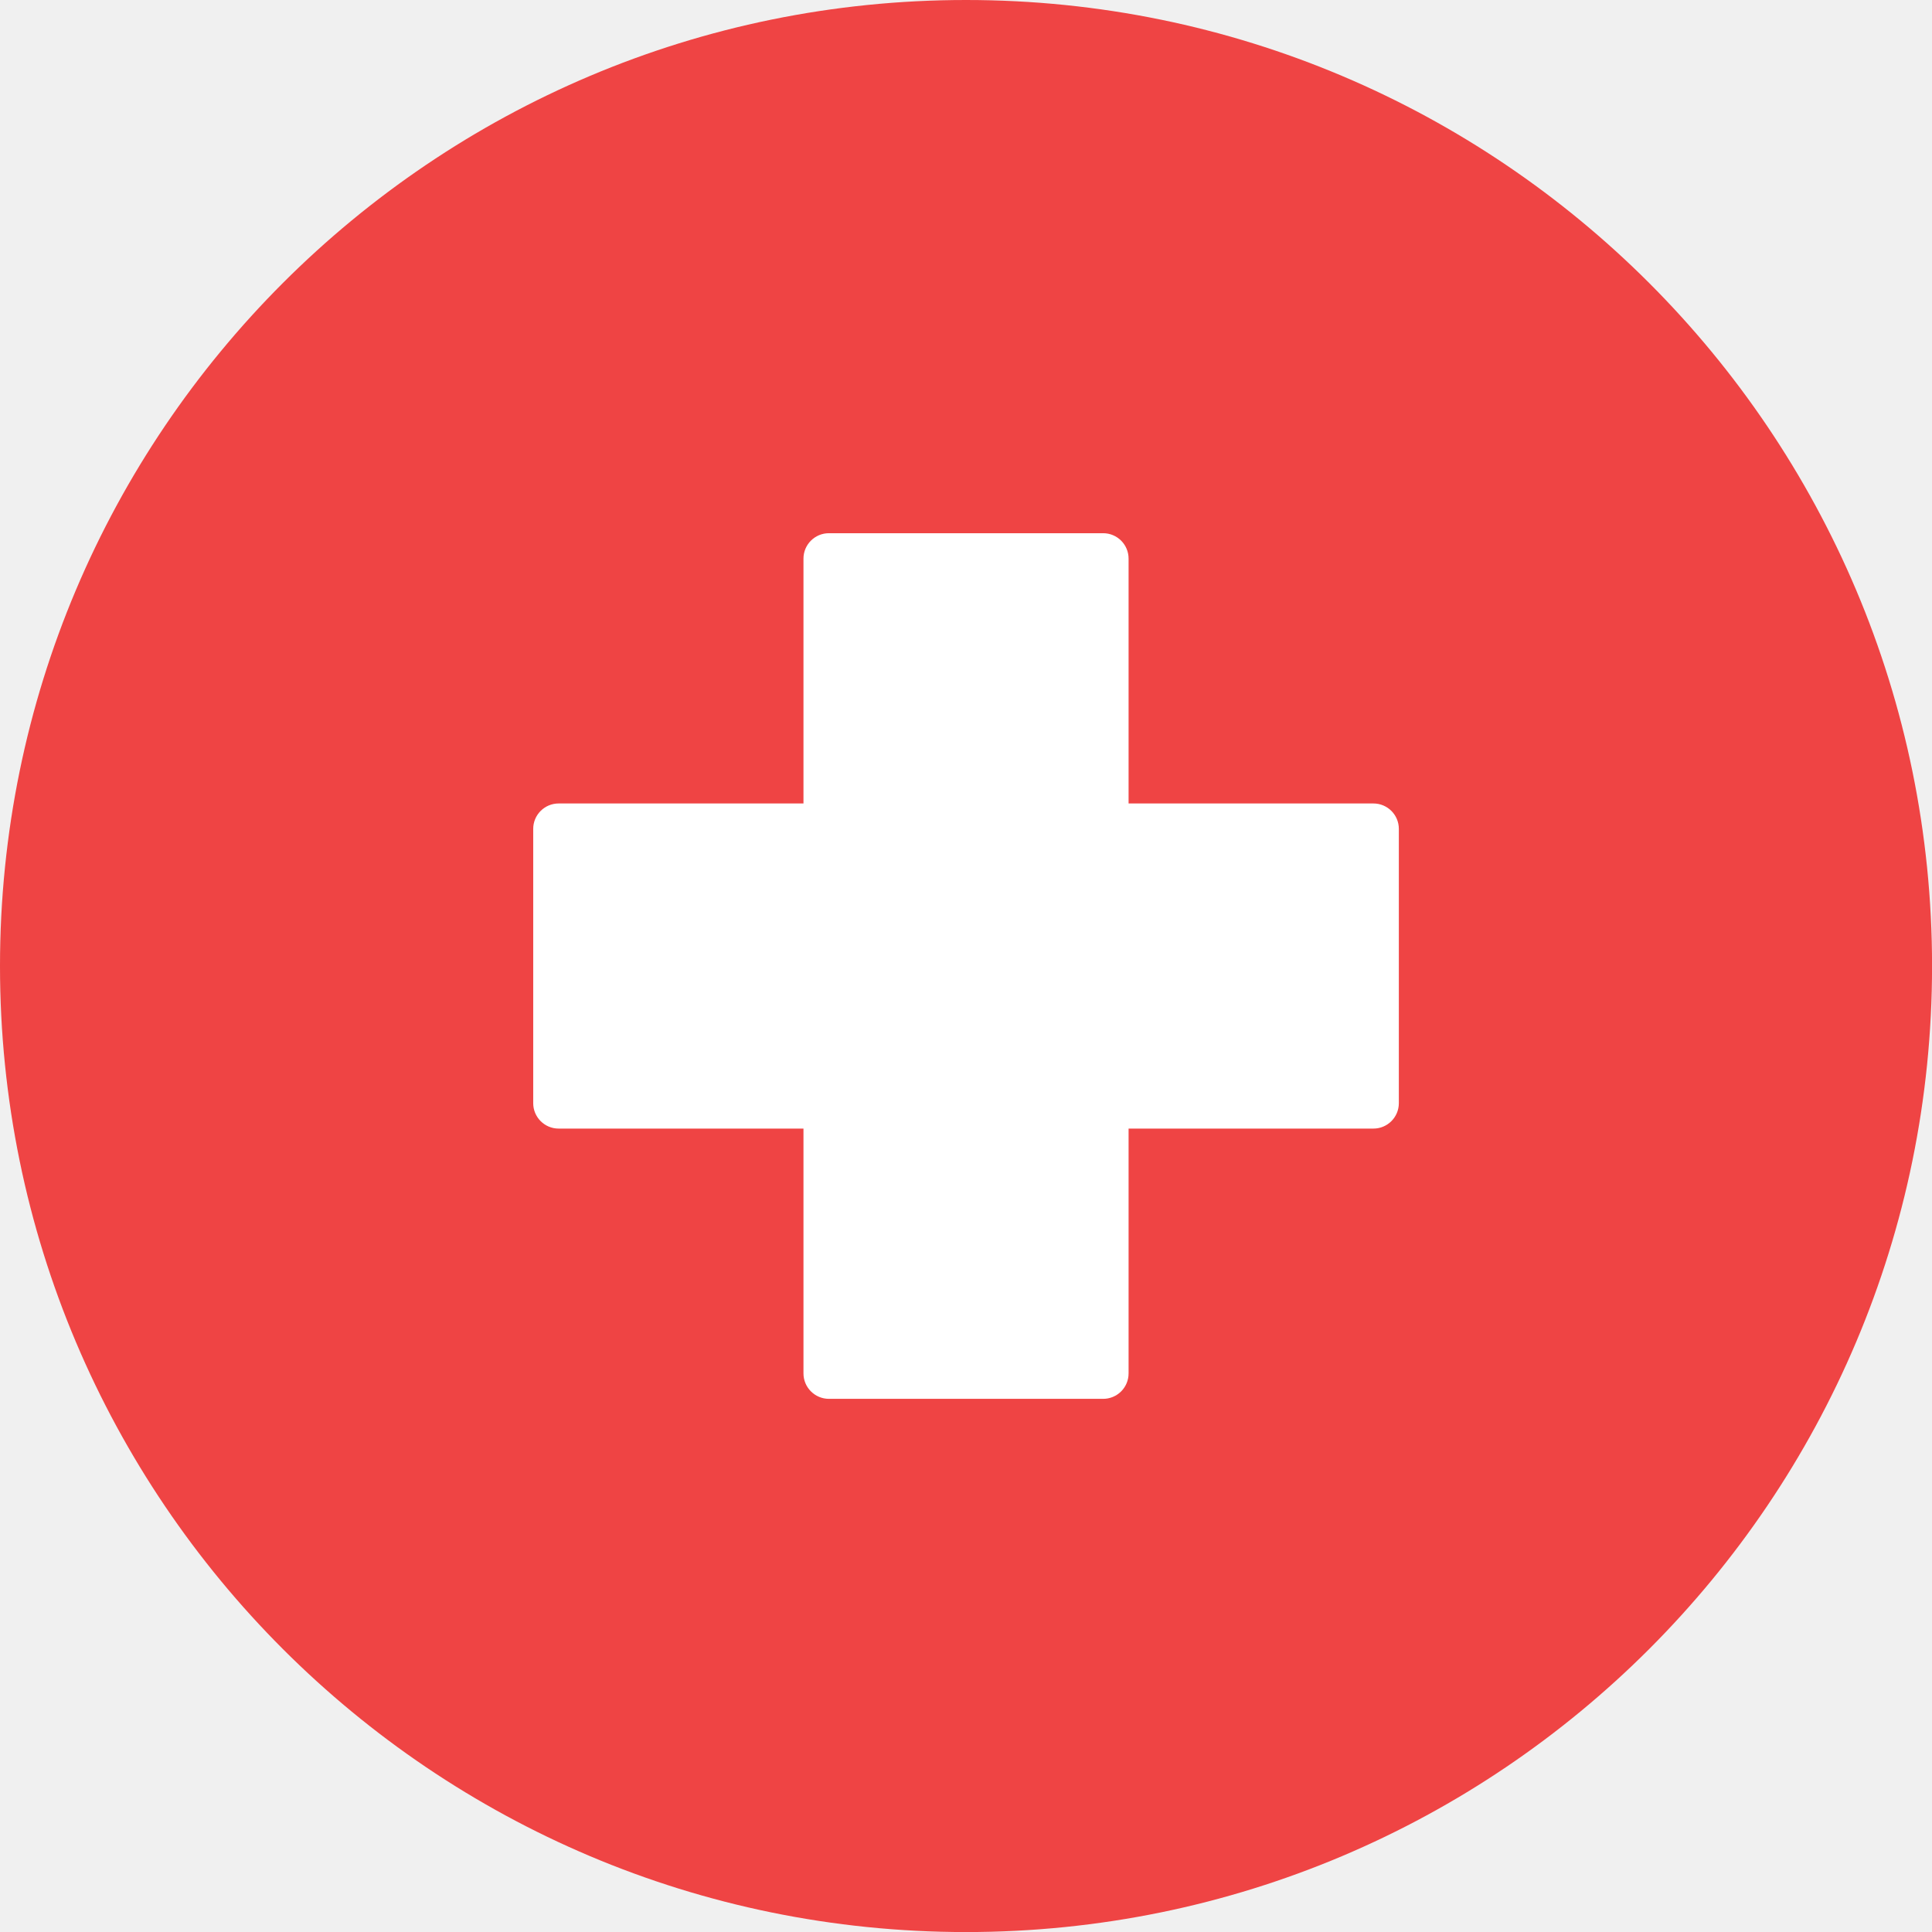
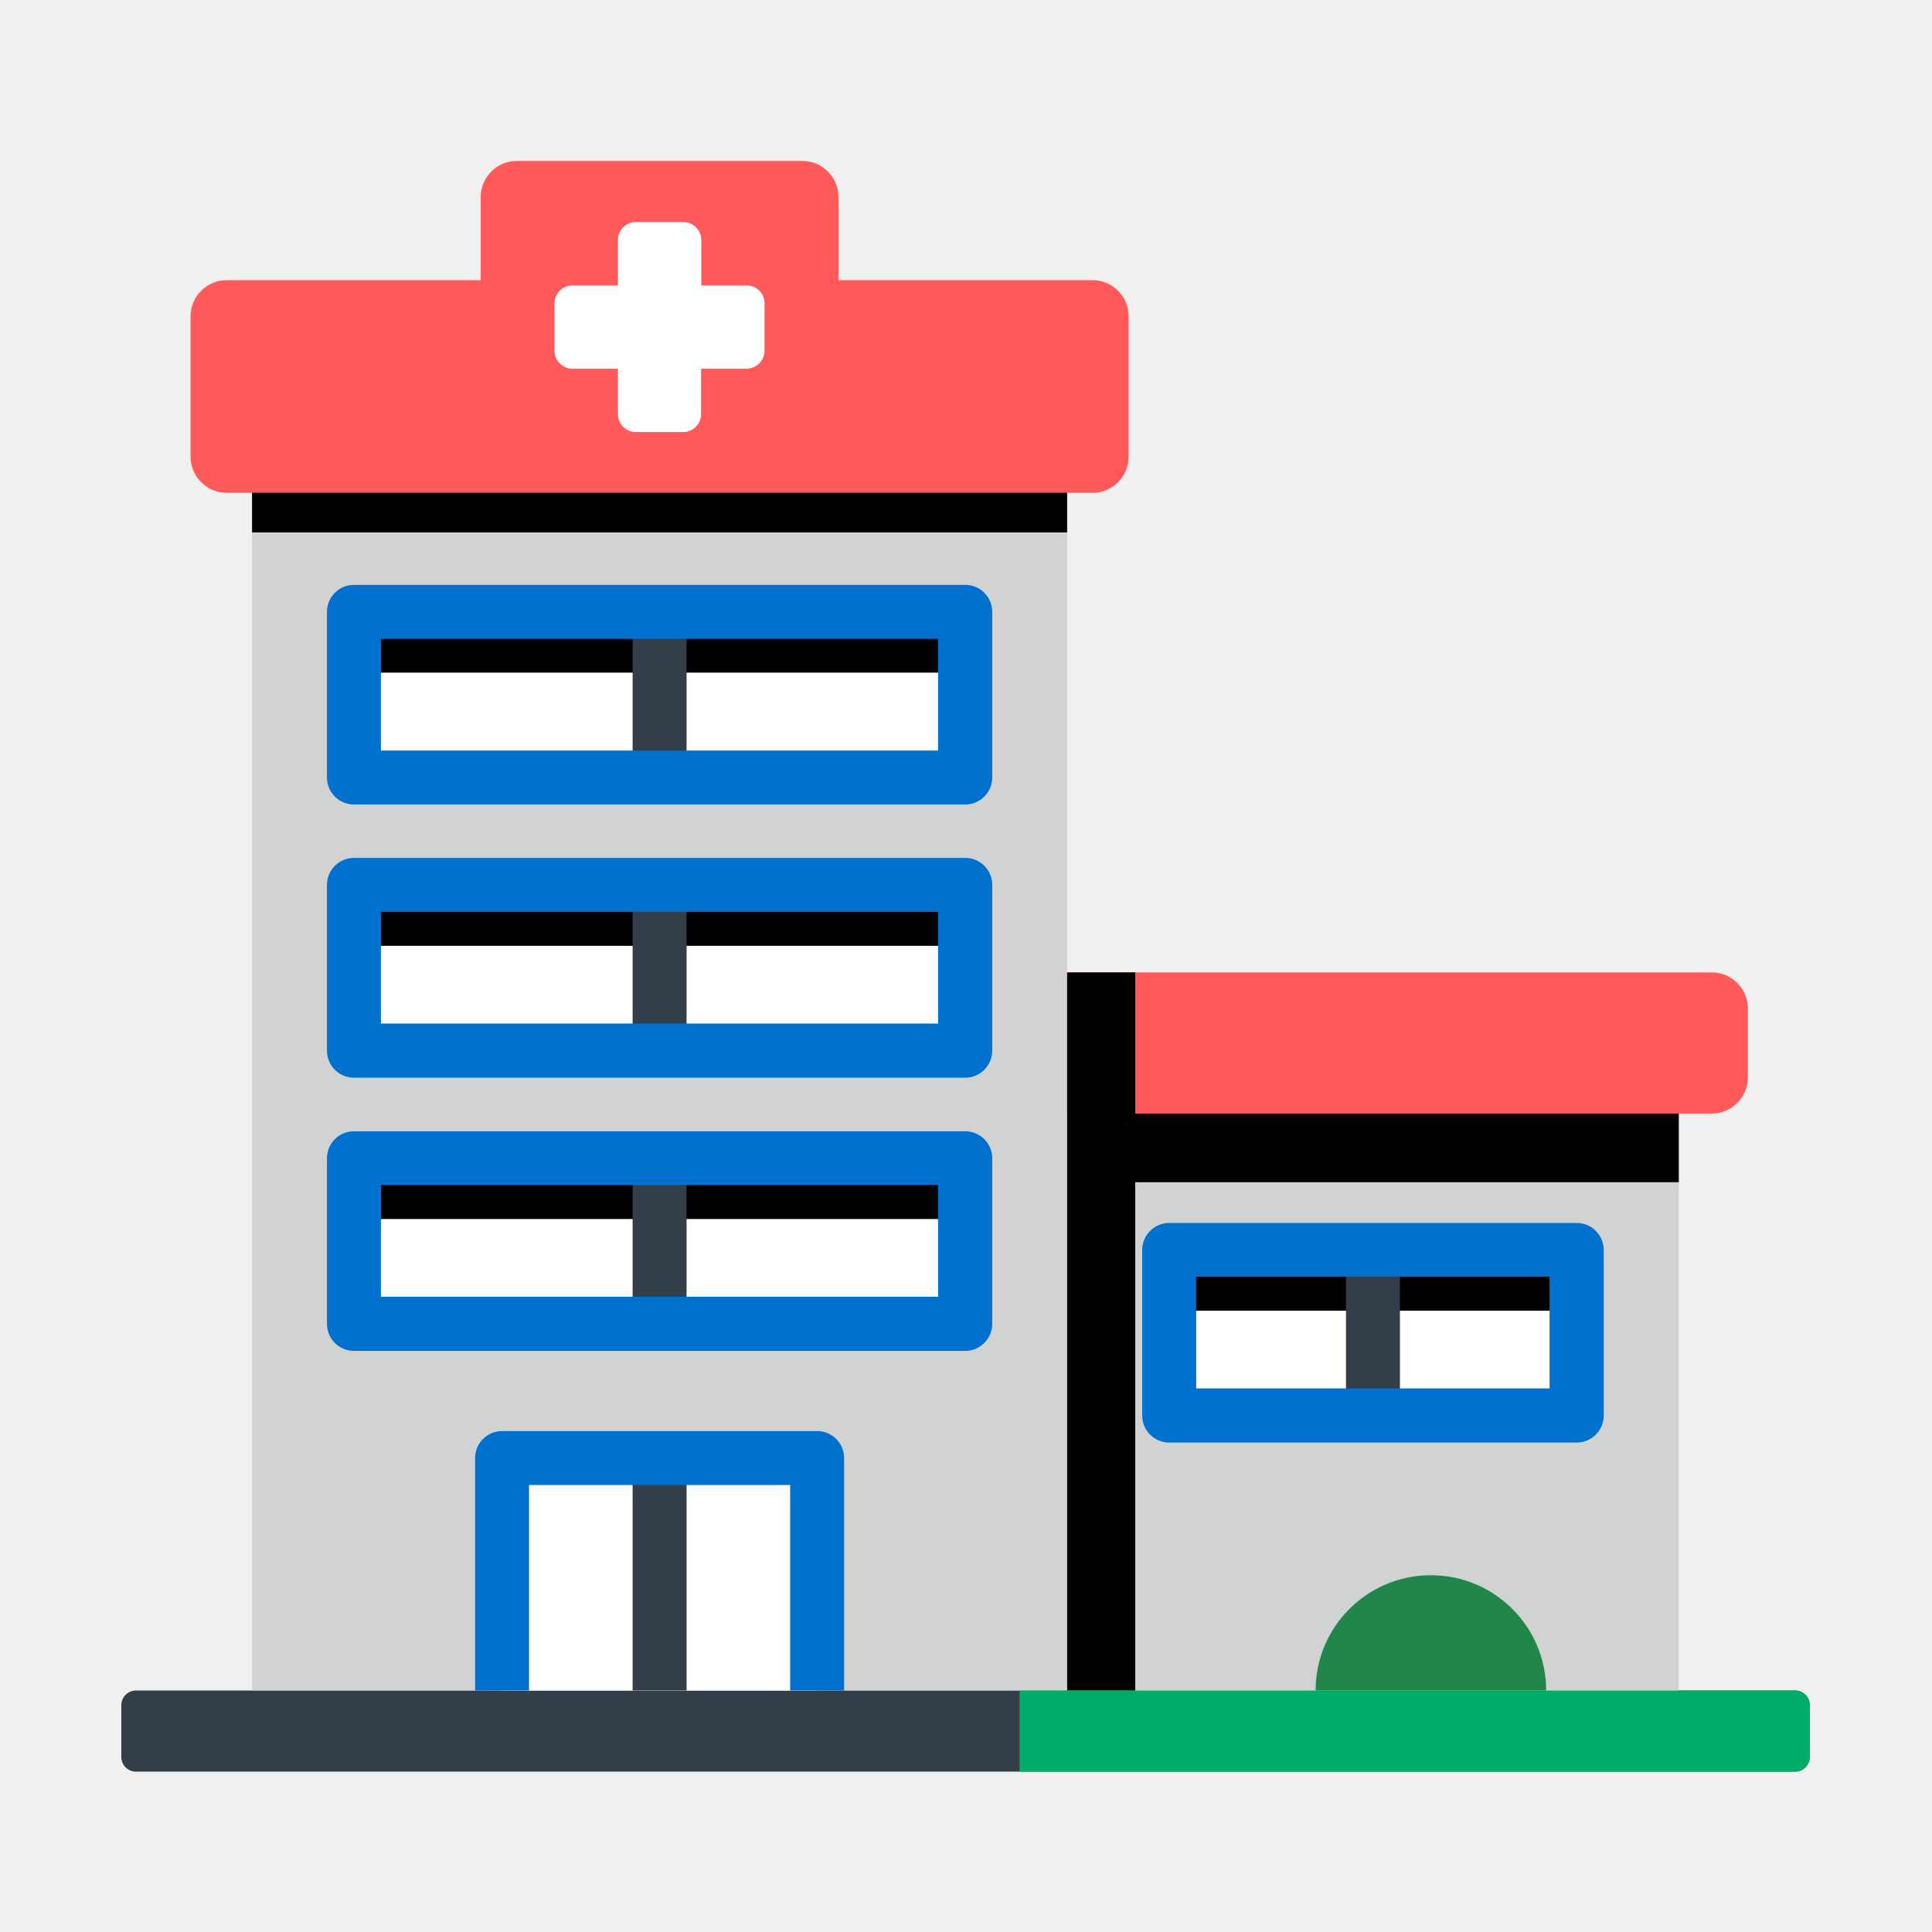
- <svg xmlns="http://www.w3.org/2000/svg" id="Capa_1" data-name="Capa 1" viewBox="0 0 359.65 359.65">
-   <defs>
-     <style>.cls-1{fill:#ef4444;}.cls-2{fill:#fff;}</style>
-   </defs>
-   <circle class="cls-1" cx="179.83" cy="179.83" r="179.83" />
-   <path class="cls-2" d="M275.84,169.74H230.26V124.16a4.73,4.73,0,0,0-4.73-4.73H174.47a4.73,4.73,0,0,0-4.73,4.73v45.58H124.16a4.73,4.73,0,0,0-4.73,4.73v51.06a4.73,4.73,0,0,0,4.73,4.73h45.58v45.57a4.74,4.74,0,0,0,4.73,4.74h51.06a4.73,4.73,0,0,0,4.73-4.74V230.26h45.58a4.73,4.73,0,0,0,4.73-4.73V174.47A4.73,4.73,0,0,0,275.84,169.74Z" transform="translate(-20.17 -20.17)" />
+ <svg xmlns="http://www.w3.org/2000/svg" width="800px" height="800px" viewBox="0 0 1024 1024" class="icon" version="1.1">
+   <path d="M959.2 931.3c0 4.2-3.5 7.7-7.7 7.7H72c-4.2 0-7.7-3.5-7.7-7.7v-27.6c0-4.2 3.5-7.7 7.7-7.7h879.5c4.2 0 7.7 3.5 7.7 7.7v27.6z" fill="#333E48" />
+   <path d="M951.5 896H540.4v43h411.1c4.2 0 7.7-3.5 7.7-7.7v-27.6c0-4.3-3.4-7.7-7.7-7.7z" fill="#00AD68" />
+   <path d="M133.6 183.6h432v712.3h-432z" fill="#D1D3D3" />
+   <path d="M133.6 183.6h432v98.6h-432z" fill="" />
+   <path d="M187.6 613.8h324v87.8h-324z" fill="#FFFFFF" />
+   <path d="M187.6 613.8h324v32.3h-324z" fill="" />
+   <path d="M335.3 613.8h28.6v87.8h-28.6z" fill="#333E48" />
+   <path d="M201.9 687.3h295.3v-59.2H201.9v59.2zM511.6 716h-324c-7.9 0-14.3-6.4-14.3-14.3v-87.8c0-7.9 6.4-14.3 14.3-14.3h324c7.9 0 14.3 6.4 14.3 14.3v87.8c0 7.8-6.4 14.3-14.3 14.3z" fill="#0071CE" />
+   <path d="M187.6 469h324v87.8h-324z" fill="#FFFFFF" />
+   <path d="M187.6 469h324v32.3h-324z" fill="" />
+   <path d="M335.3 469h28.6v87.8h-28.6z" fill="#333E48" />
+   <path d="M201.9 542.5h295.3v-59.2H201.9v59.2z m309.7 28.7h-324c-7.9 0-14.3-6.4-14.3-14.3V469c0-7.9 6.4-14.3 14.3-14.3h324c7.9 0 14.3 6.4 14.3 14.3v87.8c0 8-6.4 14.4-14.3 14.4z" fill="#0071CE" />
+   <path d="M187.6 324.2h324V412h-324z" fill="#FFFFFF" />
+   <path d="M187.6 324.2h324v32.3h-324z" fill="" />
+   <path d="M335.3 324.2h28.6V412h-28.6z" fill="#333E48" />
+   <path d="M201.9 397.8h295.3v-59.2H201.9v59.2z m309.7 28.6h-324c-7.9 0-14.3-6.4-14.3-14.3v-87.8c0-7.9 6.4-14.3 14.3-14.3h324c7.9 0 14.3 6.4 14.3 14.3v87.8c0 7.9-6.4 14.3-14.3 14.3z" fill="#0071CE" />
+   <path d="M266.1 772.8h167V896h-167z" fill="#FFFFFF" />
+   <path d="M335.3 772.8h28.6V896h-28.6z" fill="#333E48" />
+   <path d="M447.4 896h-28.6V787.1H280.4V896h-28.6V772.8c0-7.9 6.4-14.3 14.3-14.3h167c7.9 0 14.3 6.4 14.3 14.3V896z" fill="#0071CE" />
+   <path d="M579.1 148.5H444.4v-44.1c0-10.5-8.6-19.1-19.1-19.1H273.9c-10.5 0-19.1 8.6-19.1 19.1v44.1H120.1c-10.5 0-19.1 8.6-19.1 19.1v74.5c0 10.5 8.6 19.1 19.1 19.1h459c10.5 0 19.1-8.6 19.1-19.1v-74.5c0-10.5-8.6-19.1-19.1-19.1z" fill="#FF5959" />
+   <path d="M395.8 151.3h-24.1v-24.1c0-5.3-4.3-9.5-9.5-9.5H337c-5.3 0-9.5 4.3-9.5 9.5v24.1h-24.1c-5.3 0-9.5 4.3-9.5 9.5v25.1c0 5.3 4.3 9.5 9.5 9.5h24.1v24.1c0 5.3 4.3 9.5 9.5 9.5h25.1c5.3 0 9.5-4.3 9.5-9.5v-24.1h24.1c5.3 0 9.5-4.3 9.5-9.5v-25.1c0.1-5.2-4.1-9.5-9.4-9.5z" fill="#FFFFFF" />
+   <path d="M565.6 571.3h324.2V896H565.6z" fill="#D1D3D3" />
+   <path d="M619.7 662.4h216v87.8h-216z" fill="#FFFFFF" />
+   <path d="M619.7 662.4h216v32.3h-216z" fill="" />
+   <path d="M713.4 662.4H742v87.8h-28.6z" fill="#333E48" />
+   <path d="M634 735.9h187.3v-59.2H634v59.2z m201.7 28.7h-216c-7.9 0-14.3-6.4-14.3-14.3v-87.8c0-7.9 6.4-14.3 14.3-14.3h216c7.9 0 14.3 6.4 14.3 14.3v87.8c0 7.8-6.4 14.3-14.3 14.3z" fill="#0071CE" />
+   <path d="M565.6 515.4h341.7c10.5 0 19.1 8.6 19.1 19.1v36.6c0 10.5-8.6 19.1-19.1 19.1H565.6v-74.8z" fill="#FF5959" />
+   <path d="M601.7 590.2v-74.8h-36.1V896h36.1V626.6h288.1v-36.4z" fill="" />
+   <path d="M819.5 896c0-33.8-27.4-61.1-61.1-61.1-33.8 0-61.1 27.4-61.1 61.1h122.2z" fill="#218649" />
</svg>
